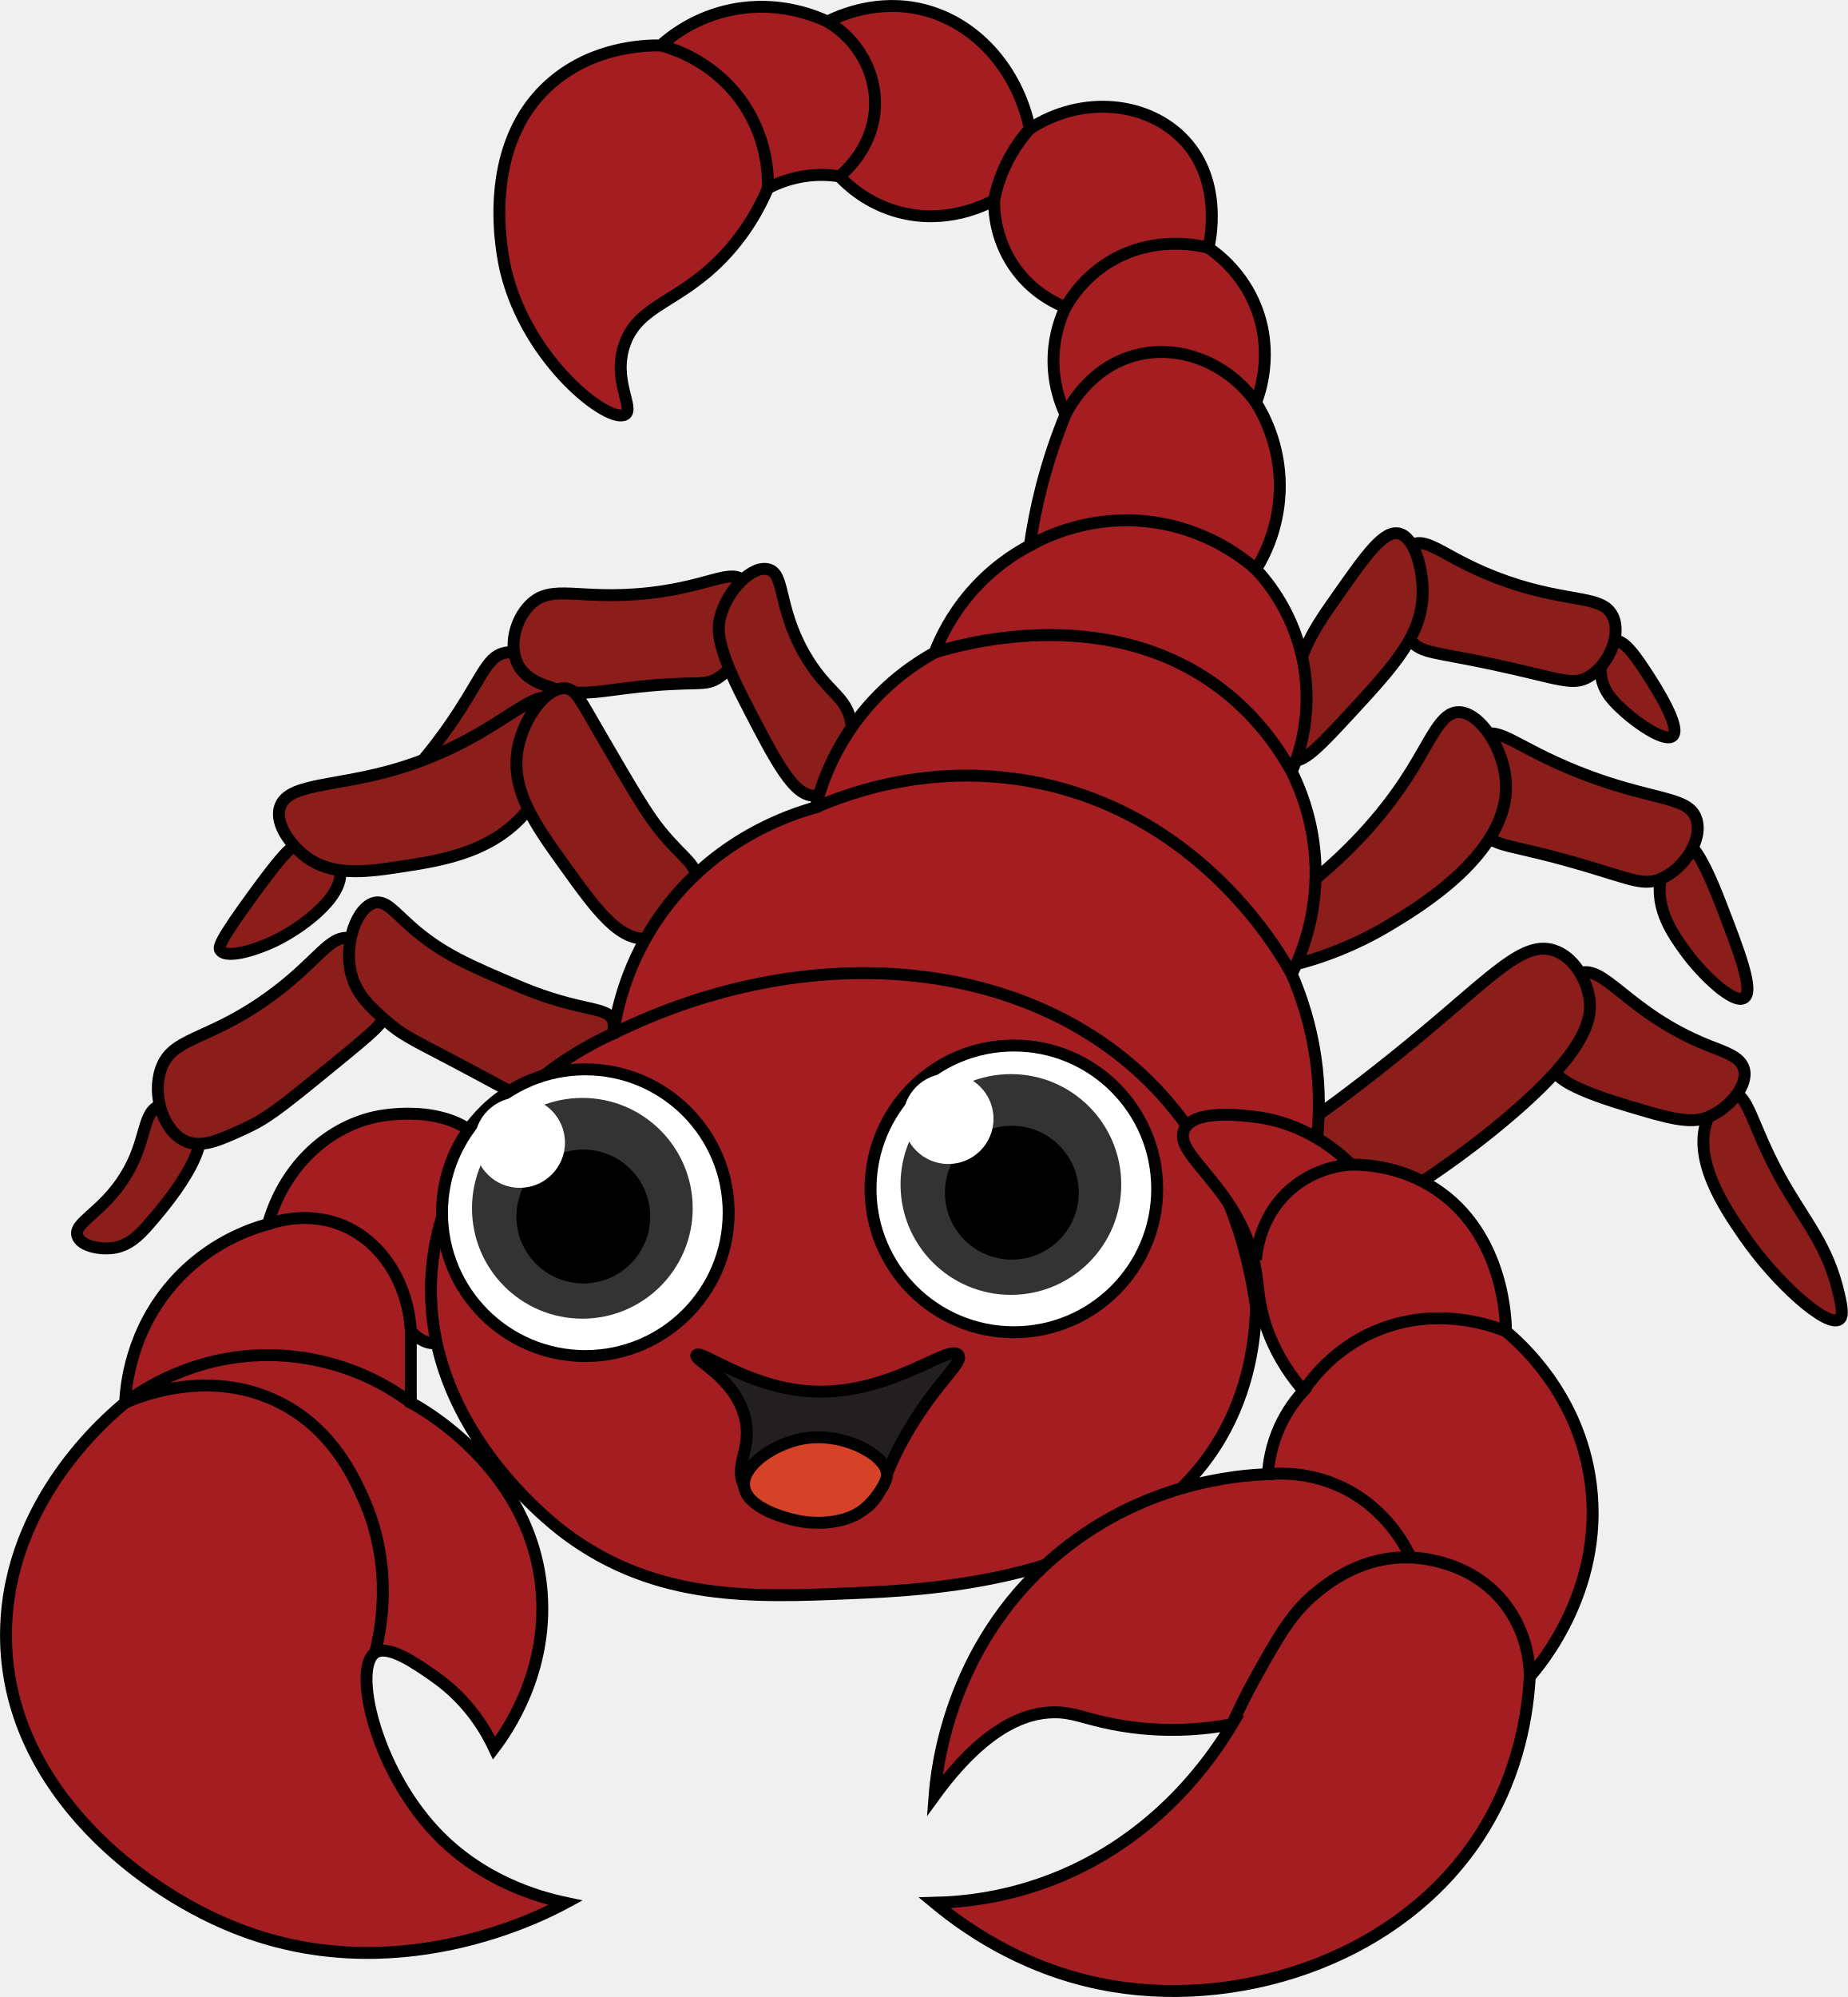
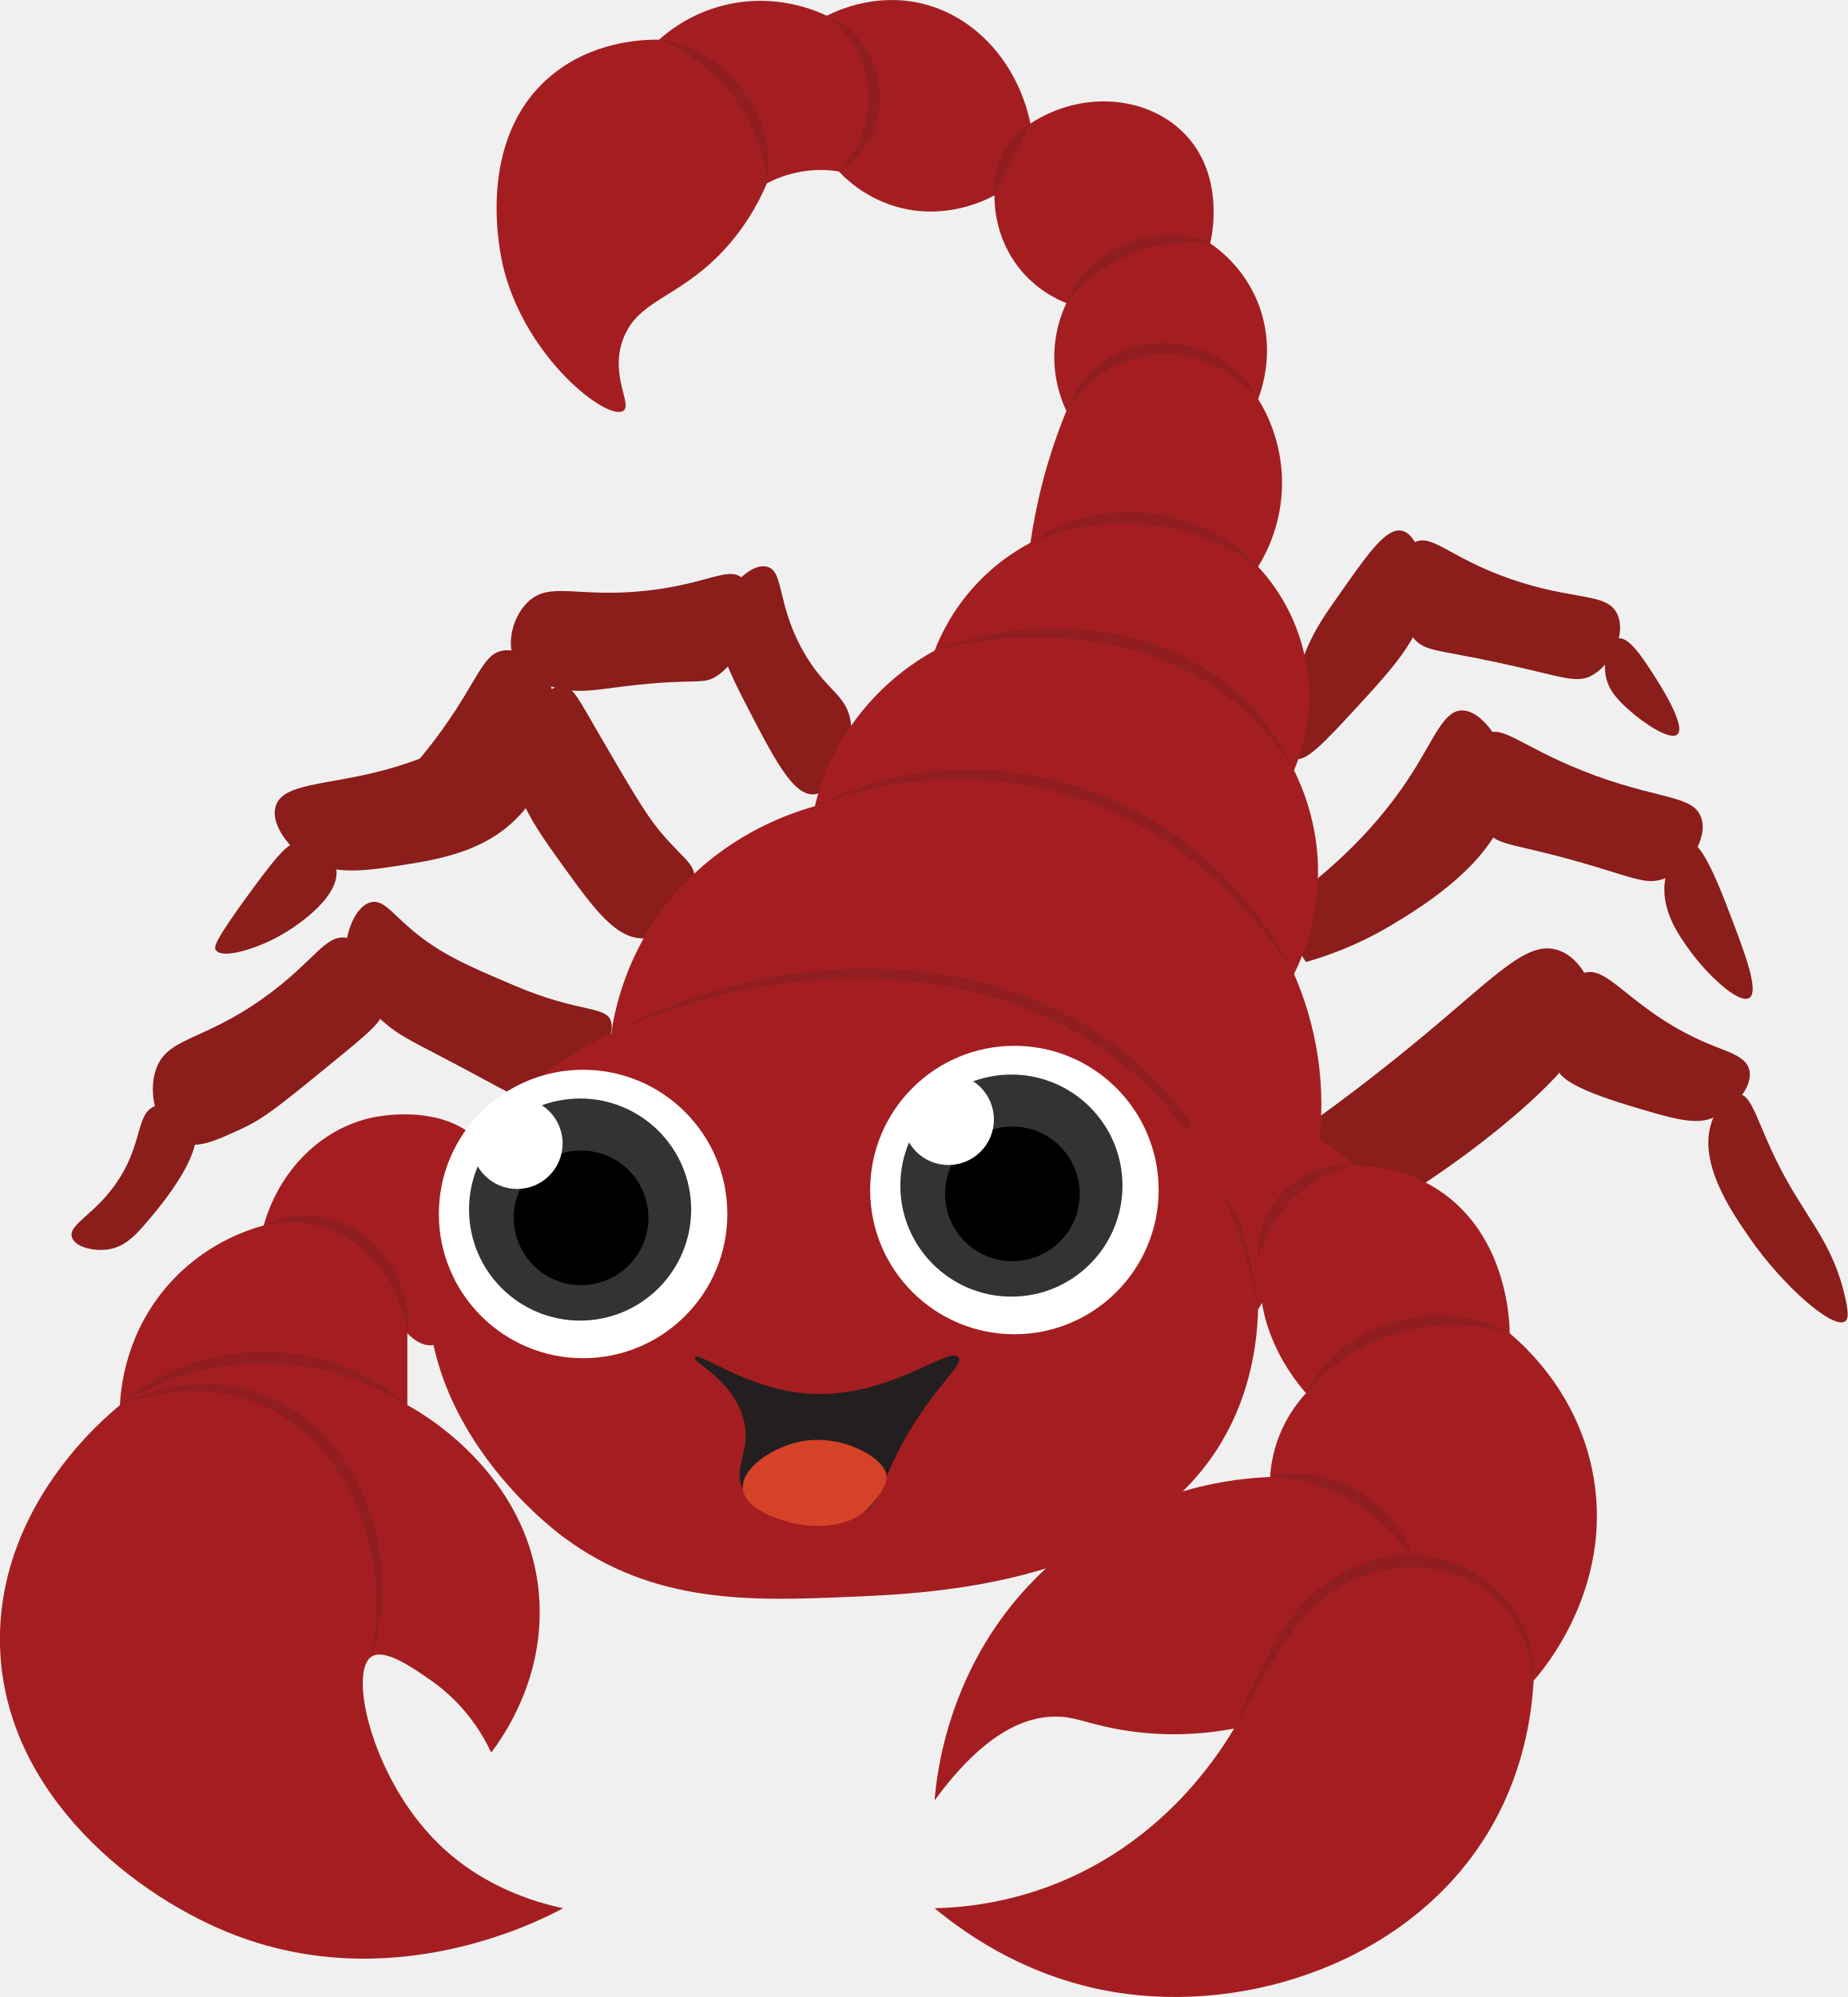
- <svg xmlns="http://www.w3.org/2000/svg" id="Layer_2" data-name="Layer 2" viewBox="0 0 155.22 167.72">
+ <svg xmlns="http://www.w3.org/2000/svg" id="Layer_2" data-name="Layer 2" viewBox="0 0 154.22 166.72">
  <defs>
    <style>
      .cls-1 {
-         fill: none;
-       }
- 
-       .cls-1, .cls-2, .cls-3, .cls-4, .cls-5, .cls-6 {
-         stroke: #000;
-         stroke-miterlimit: 10;
+         fill: #d64227;
      }

      .cls-2 {
        fill: #a41e21;
      }

      .cls-3 {
-         fill: #d64227;
-       }
- 
-       .cls-7, .cls-4 {
        fill: #fff;
      }

-       .cls-5 {
+       .cls-4 {
        fill: #8b1d1b;
      }

-       .cls-8 {
-         fill: #333;
+       .cls-5 {
+         fill: #901e21;
      }

      .cls-6 {
        fill: #231f20;
      }
+ 
+       .cls-7 {
+         fill: #333;
+       }
    </style>
  </defs>
  <g id="Layer_1-2" data-name="Layer 1">
    <g>
-       <path class="cls-5" d="M33.51,66.81c-.47-.68,1.81-2.1,5-7,2.09-3.22,2.52-4.78,4-5,1.65-.25,3.71,1.31,4,3,.4,2.33-2.64,4.4-5,6-3.09,2.1-7.39,3.89-8,3Z" />
-       <path class="cls-5" d="M44.51,50.81c-1.25,1.25-1.79,3.48-1,5,.66,1.26,2.06,1.7,3,2,2,.63,3.47.32,6,0,6.28-.78,6.65-.01,8-1,2.63-1.93,3.53-6.54,2-8-1.16-1.11-2.87.43-8,1-5.87.65-8.14-.86-10,1Z" />
-       <path class="cls-5" d="M71.51,60.81c-.33-2.4-2.07-2.55-4-6-2.2-3.94-1.55-6.66-3-7-1.37-.33-3.42,1.78-4,4-.27,1.03-.32,2.49,2,7,2.68,5.21,4.22,8.2,6,8,1.73-.19,3.37-3.36,3-6Z" />
-       <path class="cls-5" d="M25.51,70.81c-.89.05-1.5.6-4,4-3.17,4.32-3.16,4.76-3,5,.55.79,3.28-.1,5-1,2.08-1.09,5.67-3.74,5-6-.34-1.16-1.76-2.08-3-2Z" />
-       <path class="cls-5" d="M46.51,58.81c-1.77-1.39-5.07,3.62-14,6-4.82,1.28-8.4,1.04-9,3-.44,1.44.99,3.18,2,4,2.24,1.83,5.18,1.43,8,1,3.71-.56,8.09-1.23,11-5,2.32-3.02,3.53-7.8,2-9Z" />
-       <path class="cls-5" d="M54.51,78.81c-2.45.32-4.39-2.38-7-6-2.55-3.54-4.68-6.5-4-10,.49-2.53,2.4-5.14,4-5,.84.08,1.19.88,3,4,2.54,4.36,3.81,6.55,5,8,1.96,2.38,2.89,2.63,3,4,.18,2.14-1.82,4.72-4,5Z" />
-       <path class="cls-5" d="M13.51,92.81c-1.65.58-1.06,2.89-3,6-1.92,3.08-4.38,3.86-4,5,.28.84,1.87,1.16,3,1,1.25-.18,2.11-.97,3-2,1.28-1.48,5.69-6.58,4-9-.61-.88-1.98-1.36-3-1Z" />
-       <path class="cls-5" d="M29.51,78.81c-1.87-.4-2.72,1.94-7,5-5.16,3.69-8.07,3.25-9,6-.74,2.19.2,5.13,2,6,1.36.66,2.88-.03,5-1,1.88-.86,2.93-1.68,7-5,4.22-3.44,4.77-3.91,5-5,.52-2.44-1.03-5.57-3-6Z" />
-       <path class="cls-5" d="M51.51,85.81c-.37-1.38-2.56-.69-8-3-4.1-1.74-6.46-2.74-9-5-1.4-1.24-2.08-2.18-3-2-1.52.3-2.66,3.45-2,6,.46,1.78,1.7,2.86,3,4,1.21,1.06,2.06,1.46,5,3,5.33,2.8,5.29,2.94,6,3,4.04.35,8.58-3.87,8-6Z" />
-       <path class="cls-5" d="M145.51,91.81c1.36,0,1.62,2.66,4,7,2.07,3.77,4.03,5.68,5,10,.3,1.32.27,1.81,0,2-1.01.72-5.24-3-8-7-1.56-2.26-4.51-6.54-3-10,.1-.23.89-2,2-2Z" />
-       <path class="cls-5" d="M132.51,81.81c2.21-1.06,4.08,3.24,11,6,1.4.56,2.73.94,3,2,.35,1.37-1.23,3.26-3,4-1.51.64-3.36.1-7-1-5.14-1.55-5.75-2.49-6-3-.62-1.28-.3-2.69,0-4,.37-1.64.78-3.42,2-4Z" />
-       <path class="cls-5" d="M110.51,93.81c2.41-1.74,5.5-4.08,9-7,6.02-5.02,8.48-7.79,11-7,1.66.52,2.75,2.41,3,4,.29,1.81-.28,4.74-8,11-3.85,3.12-9.75,7.29-18,11" />
-       <path class="cls-5" d="M139.51,73.81c-.48,2.54,1.07,4.7,2,6,1.46,2.03,4.12,4.56,5,4,.88-.56-.43-3.94-2-8-1.86-4.81-2.66-5.01-3-5-.96.02-1.76,1.75-2,3Z" />
-       <path class="cls-5" d="M124.51,61.81c1.4-.84,2.86.94,8,3,6.28,2.52,9.36,1.97,10,4,.55,1.74-1.07,4.19-3,5-1.4.59-2.42.07-6-1-6.9-2.06-7.82-1.54-9-3-1.98-2.45-1.79-6.92,0-8Z" />
-       <path class="cls-2" d="M40.51,95.81c-3.04-3.25-8.54-2.1-9-2-4.25.95-7.7,4.4-9,9-1.44.39-5.02,1.58-8,5-3.54,4.05-3.93,8.6-4,10-1.59,1.31-9.74,8.26-10,19-.31,12.73,10.66,21.6,19,25,13.58,5.55,26.11-.98,28-2-2.39-.51-7.15-1.88-11-6-5.04-5.39-6.88-13.73-5-15,1.09-.73,3.43.9,5,2,2.92,2.04,4.36,4.64,5,6,1.05-1.38,4.49-6.27,4-13-.76-10.5-10.38-15.68-11-16v-6c.38.39,1.12,1.05,2,1,3.53-.21,8.76-11.91,4-17Z" />
-       <path class="cls-5" d="M109.51,80.81c1.7-.48,4.23-1.36,7-3,2.57-1.53,10.25-6.09,10-12-.13-2.96-2.23-6.03-4-6-1.46.03-2.23,2.17-4,5-1.48,2.37-3.93,5.63-8,9-.25.2-1.99,1.64-2,4,0,1.52.71,2.61,1,3Z" />
-       <path class="cls-1" d="M22.51,102.81c.95-.32,3.37-.98,6,0,3.42,1.28,5.78,4.82,6,9" />
-       <path class="cls-1" d="M10.51,117.81c1.35-1.01,5.69-4,12-4,1.69,0,6.95.21,12,4" />
-       <path class="cls-1" d="M10.51,117.81c.94-.42,7.01-3.03,13,0,4.4,2.23,6.19,6.2,7,8,2.59,5.75,1.48,11.12,1,13" />
-       <path class="cls-5" d="M134.51,56.81c.2,1.35,1.11,2.2,2,3,1.17,1.05,3.39,2.55,4,2,.78-.71-1.58-4.34-2-5-.97-1.49-2.09-3.23-3-3-.78.2-1.18,1.79-1,3Z" />
-       <path class="cls-5" d="M118.51,53.81c1,1.1,1.83.89,7,2,5.54,1.19,6.6,1.85,8,1,1.62-.99,2.7-3.42,2-5-.84-1.9-3.59-1.1-9-3-5.1-1.79-6.52-3.85-8-3-1.84,1.06-2.09,5.69,0,8Z" />
-       <path class="cls-5" d="M108.51,63.81c.9.44,2.54-1.34,5-4,3.72-4.03,5.95-6.51,6-10,.03-2.07-.7-4.72-2-5-1.28-.28-2.76,1.82-5,5-1.39,1.97-2.23,3.16-3,5-1.44,3.45-2.3,8.37-1,9Z" />
-       <path class="cls-2" d="M71.51,133.81c-8.09.34-16.36.7-24-5-1.35-1.01-13.36-10.28-11-24,2.13-12.36,14.08-17.61,15-18,.33-2.22,1.23-6.1,4-10,4.51-6.35,10.91-8.42,13-9,.44-1.78,1.47-4.9,4-8,2.14-2.62,4.48-4.16,6-5,.5-1.27,1.39-3.13,3-5,1.8-2.1,3.73-3.33,5-4,.22-1.53.54-3.21,1-5,.59-2.27,1.29-4.27,2-6-.42-.89-1.11-2.68-1-5,.08-1.79.61-3.17,1-4-.84-.34-2.58-1.17-4-3-1.92-2.48-2.01-5.15-2-6-.77.42-4.03,2.06-8,1-2.62-.7-4.28-2.24-5-3-.71-.11-1.76-.2-3,0-1.32.21-2.34.65-3,1-.7,1.64-1.91,3.89-4,6-3.61,3.64-6.81,3.8-8,7-1.14,3.06.83,5.49,0,6-1.34.82-8.13-4.38-10-12-.24-.98-2.46-10.63,4-16,3.39-2.82,7.42-3.01,9-3,.9-.8,2.93-2.39,6-3,3.88-.77,6.95.51,8,1,1.09-.54,4.25-1.92,8-1,4.46,1.09,7.95,5,9,10,4.43-2.88,9.97-2.27,13,1,3.29,3.55,2.1,8.61,2,9,.85.58,2.88,2.15,4,5,1.5,3.8.32,7.18,0,8,.62,1,2,3.51,2,7,0,1.18-.16,4.04-2,7,.96,1.03,3.24,3.76,4,8,.78,4.31-.45,7.7-1,9,.75,1.51,1.9,4.32,2,8,.11,4.23-1.23,7.45-2,9,.84,1.94,1.6,4.28,2,7,1.45,9.97-3.06,17.97-5,21-.07,2.65-.56,6.85-3,11-7.06,11.98-24.1,12.71-31,13Z" />
-       <path class="cls-1" d="M51.51,86.81c16.47-8.11,34.56-6.32,45,4,6.58,6.5,8.41,14.68,9,19" />
-       <path class="cls-1" d="M68.51,67.81c2.76-1.2,10.05-3.93,19-2,13.58,2.93,20.01,14.19,21,16" />
-       <path class="cls-1" d="M78.51,54.81c1.69-.54,14.26-4.37,24,3,2.92,2.21,4.8,4.83,6,7" />
-       <path class="cls-1" d="M86.51,45.81c1.25-.7,5-2.58,10-2,4.78.56,7.9,3.04,9,4" />
-       <path class="cls-1" d="M89.51,34.81c.27-.54,2.05-4.02,6-5,3.63-.9,7.63.68,10,4" />
-       <path class="cls-1" d="M89.51,25.81c.52-.91,1.73-2.72,4-4,3.58-2.01,7.15-1.22,8-1" />
-       <path class="cls-1" d="M83.51,16.81c.16-.81.45-1.86,1-3,.64-1.33,1.39-2.32,2-3" />
-       <path class="cls-1" d="M70.51,14.81c.38-.3,2.93-2.44,3-6,.05-2.83-1.49-5.51-4-7" />
-       <path class="cls-1" d="M64.51,15.81c.03-1.11-.05-4.06-2-7-2.42-3.65-6.05-4.74-7-5" />
-       <path class="cls-6" d="M58.51,113.81c.3-.5,4.1,2.51,9,3,6.97.7,12.27-4.07,13-3,.43.63-1.6,2.05-4,6-2.63,4.32-2.12,5.78-4,7-3.1,2-8.67.74-10-2-.92-1.9.83-3.22,0-6-.96-3.22-4.25-4.58-4-5Z" />
-       <path class="cls-2" d="M99.51,94.81c.85-1.65,4.78-1.15,6-1,4.17.53,6.93,2.95,8,4,1.45,0,4.26.22,7,2,5.93,3.84,6,11.35,6,12,1.34,1.13,5.82,5.16,7,12,1.61,9.31-4.2,16.1-5,17-.16,2.81-.82,7.91-4,13-6.5,10.4-19.79,14.85-31,13-6.83-1.13-11.89-4.42-15-7,2.6-.06,6.13-.48,10-2,8.79-3.45,13.38-10.28,15-13-2.3.43-5.84.81-10,0-2.46-.48-3.35-1.02-5-1-2.37.03-5.81,1.25-10,7,.16-2.07,1.15-12.37,10-20,7.31-6.3,15.49-6.91,18-7,.06-.94.27-2.39,1-4,.63-1.37,1.41-2.36,2-3-.91-1.05-2.15-2.72-3-5-.8-2.15-.76-3.5-1-5-1.12-7.03-7.14-9.8-6-12Z" />
-       <path class="cls-1" d="M109.51,116.81c.77-1.14,2.65-3.56,6-5,5.22-2.24,10.02-.4,11,0" />
-       <path class="cls-1" d="M128.51,140.81c-.01-.99-.18-3.58-2-6-2.79-3.7-7.16-3.97-8-4-4.16-.16-7.04,2.21-8,3-2,1.65-3.08,3.57-5,7-.91,1.63-1.57,3.03-2,4" />
-       <path class="cls-1" d="M106.51,123.81c1.17-.1,3.47-.14,6,1,3.87,1.75,5.55,5.03,6,6" />
-       <path class="cls-1" d="M105.51,105.81c.04-.61.33-3.74,3-6,2.01-1.7,4.22-1.95,5-2" />
-       <path class="cls-3" d="M62.51,124.81c-.18-1.77,2.61-3.59,5-4,3.37-.58,6.99,1.46,7,3,0,.72-.78,1.71-1,2,0,0-.45.57-1,1-1.86,1.44-4.74,1.04-5,1-1.48-.22-4.81-1.16-5-3Z" />
-       <circle class="cls-4" cx="49.17" cy="101.85" r="12.04" />
-       <circle class="cls-8" cx="48.92" cy="101.48" r="9.27" />
-       <circle cx="49" cy="102.17" r="5.62" />
-       <circle class="cls-7" cx="43.66" cy="95.96" r="3.8" />
-       <circle class="cls-4" cx="85.17" cy="99.85" r="12.04" />
-       <circle class="cls-8" cx="84.92" cy="99.48" r="9.27" />
-       <circle cx="85" cy="100.17" r="5.62" />
-       <circle class="cls-7" cx="79.66" cy="93.96" r="3.8" />
+       <path class="cls-4" d="M33.01,66.31c-.47-.68,1.81-2.1,5-7,2.09-3.22,2.52-4.78,4-5,1.65-.25,3.71,1.31,4,3,.4,2.33-2.64,4.4-5,6-3.09,2.1-7.39,3.89-8,3Z" />
+       <path class="cls-4" d="M44.01,50.31c-1.25,1.25-1.79,3.48-1,5,.66,1.26,2.06,1.7,3,2,2,.63,3.47.32,6,0,6.28-.78,6.65,0,8-1,2.63-1.93,3.53-6.54,2-8-1.16-1.11-2.87.43-8,1-5.87.65-8.14-.86-10,1Z" />
+       <path class="cls-4" d="M71.01,60.31c-.33-2.4-2.07-2.55-4-6-2.2-3.94-1.55-6.66-3-7-1.37-.33-3.42,1.78-4,4-.27,1.03-.32,2.49,2,7,2.68,5.21,4.22,8.2,6,8,1.73-.19,3.37-3.36,3-6Z" />
+       <path class="cls-4" d="M25.01,70.31c-.89.05-1.5.6-4,4-3.17,4.32-3.16,4.76-3,5,.55.79,3.28-.1,5-1,2.08-1.09,5.67-3.74,5-6-.34-1.16-1.76-2.08-3-2Z" />
+       <path class="cls-4" d="M46.01,58.31c-1.77-1.39-5.07,3.62-14,6-4.82,1.28-8.4,1.04-9,3-.44,1.44.99,3.18,2,4,2.24,1.83,5.18,1.43,8,1,3.71-.56,8.09-1.23,11-5,2.32-3.02,3.53-7.8,2-9Z" />
+       <path class="cls-4" d="M54.01,78.31c-2.45.32-4.39-2.38-7-6-2.55-3.54-4.68-6.5-4-10,.49-2.53,2.4-5.14,4-5,.84.08,1.19.88,3,4,2.54,4.36,3.81,6.55,5,8,1.96,2.38,2.89,2.63,3,4,.18,2.14-1.82,4.72-4,5Z" />
+       <path class="cls-4" d="M13.01,92.31c-1.65.58-1.06,2.89-3,6-1.92,3.08-4.38,3.86-4,5,.28.84,1.87,1.16,3,1,1.25-.18,2.11-.97,3-2,1.28-1.48,5.69-6.58,4-9-.61-.88-1.98-1.36-3-1Z" />
+       <path class="cls-4" d="M29.01,78.31c-1.87-.4-2.72,1.94-7,5-5.16,3.69-8.07,3.25-9,6-.74,2.19.2,5.13,2,6,1.36.66,2.88-.03,5-1,1.88-.86,2.93-1.68,7-5,4.22-3.44,4.77-3.91,5-5,.52-2.44-1.03-5.57-3-6Z" />
+       <path class="cls-4" d="M51.01,85.31c-.37-1.38-2.56-.69-8-3-4.1-1.74-6.46-2.74-9-5-1.4-1.24-2.08-2.18-3-2-1.52.3-2.66,3.45-2,6,.46,1.78,1.7,2.86,3,4,1.21,1.06,2.06,1.46,5,3,5.33,2.8,5.29,2.94,6,3,4.04.35,8.58-3.87,8-6Z" />
+       <path class="cls-4" d="M145.01,91.31c1.36,0,1.62,2.66,4,7,2.07,3.77,4.03,5.68,5,10,.3,1.32.27,1.81,0,2-1.01.72-5.24-3-8-7-1.56-2.26-4.51-6.54-3-10,.1-.23.89-2,2-2Z" />
+       <path class="cls-4" d="M132.01,81.31c2.21-1.06,4.08,3.24,11,6,1.4.56,2.73.94,3,2,.35,1.37-1.23,3.26-3,4-1.51.64-3.36.1-7-1-5.14-1.55-5.75-2.49-6-3-.62-1.28-.3-2.69,0-4,.37-1.64.78-3.42,2-4Z" />
+       <path class="cls-4" d="M110.01,93.31c2.41-1.74,5.5-4.08,9-7,6.02-5.02,8.48-7.79,11-7,1.66.52,2.75,2.41,3,4,.29,1.81-.28,4.74-8,11-3.85,3.12-9.75,7.29-18,11" />
+       <path class="cls-4" d="M139.01,73.31c-.48,2.54,1.07,4.7,2,6,1.46,2.03,4.12,4.56,5,4,.88-.56-.43-3.94-2-8-1.86-4.81-2.66-5.01-3-5-.96.02-1.76,1.75-2,3Z" />
+       <path class="cls-4" d="M124.01,61.31c1.4-.84,2.86.94,8,3,6.28,2.52,9.36,1.97,10,4,.55,1.74-1.07,4.19-3,5-1.4.59-2.42.07-6-1-6.9-2.06-7.82-1.54-9-3-1.98-2.45-1.79-6.92,0-8Z" />
+       <path class="cls-2" d="M40.01,95.31c-3.04-3.25-8.54-2.1-9-2-4.25.95-7.7,4.4-9,9-1.44.39-5.02,1.58-8,5-3.54,4.05-3.93,8.6-4,10C8.42,118.62.27,125.57,0,136.31c-.31,12.73,10.66,21.6,19,25,13.58,5.55,26.11-.98,28-2-2.39-.51-7.15-1.88-11-6-5.04-5.39-6.88-13.73-5-15,1.09-.73,3.43.9,5,2,2.92,2.04,4.36,4.64,5,6,1.05-1.38,4.49-6.27,4-13-.76-10.5-10.38-15.68-11-16v-6c.38.39,1.12,1.05,2,1,3.53-.21,8.76-11.91,4-17Z" />
+       <path class="cls-4" d="M109.01,80.31c1.7-.48,4.23-1.36,7-3,2.57-1.53,10.25-6.09,10-12-.13-2.96-2.23-6.03-4-6-1.46.03-2.23,2.17-4,5-1.48,2.37-3.93,5.63-8,9-.25.2-1.99,1.64-2,4,0,1.52.71,2.61,1,3Z" />
+       <path class="cls-5" d="M22.01,102.31c6.12-3.09,12.64,2.57,12,9-.99-6-5.83-10.4-12-9h0Z" />
+       <path class="cls-5" d="M10.01,117.31c5.73-5.19,14.81-5.91,21.39-1.93.93.57,1.81,1.21,2.61,1.93-7.23-4.62-16.77-4.62-24,0h0Z" />
+       <path class="cls-5" d="M10.01,117.31c10-5.02,19.6,1.04,21.58,11.61.61,3.14.38,6.4-.58,9.39.56-3.05.58-6.22-.17-9.22-2.45-10.08-10.81-15.44-20.83-11.78h0Z" />
+       <path class="cls-4" d="M134.01,56.31c.2,1.35,1.11,2.2,2,3,1.17,1.05,3.39,2.55,4,2,.78-.71-1.58-4.34-2-5-.97-1.49-2.09-3.23-3-3-.78.2-1.18,1.79-1,3Z" />
+       <path class="cls-4" d="M118.01,53.31c1,1.1,1.83.89,7,2,5.54,1.19,6.6,1.85,8,1,1.62-.99,2.7-3.42,2-5-.84-1.9-3.59-1.1-9-3-5.1-1.79-6.52-3.85-8-3-1.84,1.06-2.09,5.69,0,8Z" />
+       <path class="cls-4" d="M108.01,63.31c.9.44,2.54-1.34,5-4,3.72-4.03,5.95-6.51,6-10,.03-2.07-.7-4.72-2-5-1.28-.28-2.76,1.82-5,5-1.39,1.97-2.23,3.16-3,5-1.44,3.45-2.3,8.37-1,9Z" />
+       <path class="cls-2" d="M71.01,133.31c-8.09.34-16.36.7-24-5-1.35-1.01-13.36-10.28-11-24,2.13-12.36,14.08-17.61,15-18,.33-2.22,1.23-6.1,4-10,4.51-6.35,10.91-8.42,13-9,.44-1.78,1.47-4.9,4-8,2.14-2.62,4.48-4.16,6-5,.5-1.27,1.39-3.13,3-5,1.8-2.1,3.73-3.33,5-4,.22-1.53.54-3.21,1-5,.59-2.27,1.29-4.27,2-6-.42-.89-1.11-2.68-1-5,.08-1.79.61-3.17,1-4-.84-.34-2.58-1.17-4-3-1.92-2.48-2.01-5.15-2-6-.77.42-4.03,2.06-8,1-2.62-.7-4.28-2.24-5-3-.71-.11-1.76-.2-3,0-1.32.21-2.34.65-3,1-.7,1.64-1.91,3.89-4,6-3.61,3.64-6.81,3.8-8,7-1.14,3.06.83,5.49,0,6-1.34.82-8.13-4.38-10-12-.24-.98-2.46-10.63,4-16,3.39-2.82,7.42-3.01,9-3,.9-.8,2.93-2.39,6-3,3.88-.77,6.95.51,8,1,1.09-.54,4.25-1.92,8-1,4.46,1.09,7.95,5,9,10,4.43-2.88,9.97-2.27,13,1,3.29,3.55,2.1,8.61,2,9,.85.58,2.88,2.15,4,5,1.5,3.8.32,7.18,0,8,.62,1,2,3.51,2,7,0,1.18-.16,4.04-2,7,.96,1.03,3.24,3.76,4,8,.78,4.31-.45,7.7-1,9,.75,1.51,1.9,4.32,2,8,.11,4.23-1.23,7.45-2,9,.84,1.94,1.6,4.28,2,7,1.45,9.97-3.06,17.97-5,21-.07,2.65-.56,6.85-3,11-7.06,11.98-24.1,12.71-31,13Z" />
+       <path class="cls-5" d="M51.01,86.31c15.03-8.29,37.01-7.96,47.95,6.8,3.49,4.7,5.46,10.42,6.05,16.2-.99-5.66-3.09-11.21-6.66-15.74-11.09-14.2-32.12-14.35-47.34-7.26h0Z" />
+       <path class="cls-5" d="M68.01,67.31c12.72-6.47,28.49-2.36,36.91,9.04,1.17,1.57,2.24,3.21,3.09,4.96-2.07-3.29-4.64-6.22-7.56-8.71-8.78-7.71-21.64-9.55-32.44-5.29h0Z" />
+       <path class="cls-5" d="M78.01,54.31c9.35-3.68,21.51-2.18,27.78,6.29.86,1.17,1.63,2.4,2.22,3.71-6.37-10.4-18.81-12.8-30-10h0Z" />
+       <path class="cls-5" d="M86.01,45.31c5.64-4.12,14.37-3.19,19,2-5.61-3.96-12.69-4.71-19-2h0Z" />
+       <path class="cls-5" d="M89.01,34.31c2.6-7.25,12.4-7.59,16-1-4.61-5.19-12.2-5-16,1h0Z" />
+       <path class="cls-5" d="M89.01,25.31c1.63-4.64,7.6-6.99,12-5-1.18-.08-2.32-.06-3.44.07-3.43.41-6.34,2.19-8.56,4.93h0Z" />
+       <path class="cls-5" d="M83.01,16.31c-.26-2.34.97-4.8,3-6-.98,2.16-1.87,3.91-3,6h0Z" />
+       <path class="cls-5" d="M70.01,14.31c3.66-3.88,3.17-9.72-1-13,5.42,2.13,6.05,10.07,1,13h0Z" />
+       <path class="cls-5" d="M64.01,15.31c-.55-5.44-4.01-9.93-9-12,5.56.61,10.02,6.44,9,12h0Z" />
+       <path class="cls-6" d="M58.01,113.31c.3-.5,4.1,2.51,9,3,6.97.7,12.27-4.07,13-3,.43.63-1.6,2.05-4,6-2.63,4.32-2.12,5.78-4,7-3.1,2-8.67.74-10-2-.92-1.9.83-3.22,0-6-.96-3.22-4.25-4.58-4-5Z" />
+       <path class="cls-2" d="M99.01,94.31c.85-1.65,4.78-1.15,6-1,4.17.53,6.93,2.95,8,4,1.45,0,4.26.22,7,2,5.93,3.84,6,11.35,6,12,1.34,1.13,5.82,5.16,7,12,1.61,9.31-4.2,16.1-5,17-.16,2.81-.82,7.91-4,13-6.5,10.4-19.79,14.85-31,13-6.83-1.13-11.89-4.42-15-7,2.6-.06,6.13-.48,10-2,8.79-3.45,13.38-10.28,15-13-2.3.43-5.84.81-10,0-2.46-.48-3.35-1.02-5-1-2.37.03-5.81,1.25-10,7,.16-2.07,1.15-12.37,10-20,7.31-6.3,15.49-6.91,18-7,.06-.94.27-2.39,1-4,.63-1.37,1.41-2.36,2-3-.91-1.05-2.15-2.72-3-5-.8-2.15-.76-3.5-1-5-1.12-7.03-7.14-9.8-6-12Z" />
+       <path class="cls-5" d="M109.01,116.31c2.98-6.04,11.22-8.3,17-5-6.13-1.79-12.91.01-17,5h0Z" />
+       <path class="cls-5" d="M128.01,140.31c-1.08-11.02-14.44-12.48-20.17-4.01-1.81,2.52-3.25,5.32-4.83,8.01,1.21-2.9,2.49-5.76,4.19-8.44,1.73-2.72,4.48-4.83,7.61-5.7,6.46-1.84,13.74,3.22,13.2,10.14h0Z" />
+       <path class="cls-5" d="M106.01,123.31c4.99-1.31,10.64,2.09,12,7-2.7-4.13-6.99-6.76-12-7h0Z" />
+       <path class="cls-5" d="M105.01,105.31c-.58-4.31,3.66-8.63,8-8-4.11,1-6.96,3.92-8,8h0Z" />
+       <path class="cls-1" d="M62.01,124.31c-.18-1.77,2.61-3.59,5-4,3.37-.58,6.99,1.46,7,3,0,.72-.78,1.71-1,2,0,0-.45.57-1,1-1.86,1.44-4.74,1.04-5,1-1.48-.22-4.81-1.16-5-3Z" />
+       <circle class="cls-3" cx="48.67" cy="101.35" r="12.04" />
+       <circle class="cls-7" cx="48.42" cy="100.98" r="9.27" />
+       <circle cx="48.5" cy="101.67" r="5.62" />
+       <circle class="cls-3" cx="43.16" cy="95.46" r="3.8" />
+       <circle class="cls-3" cx="84.67" cy="99.35" r="12.04" />
+       <circle class="cls-7" cx="84.42" cy="98.98" r="9.27" />
+       <circle cx="84.5" cy="99.67" r="5.62" />
+       <circle class="cls-3" cx="79.16" cy="93.46" r="3.8" />
    </g>
  </g>
</svg>
